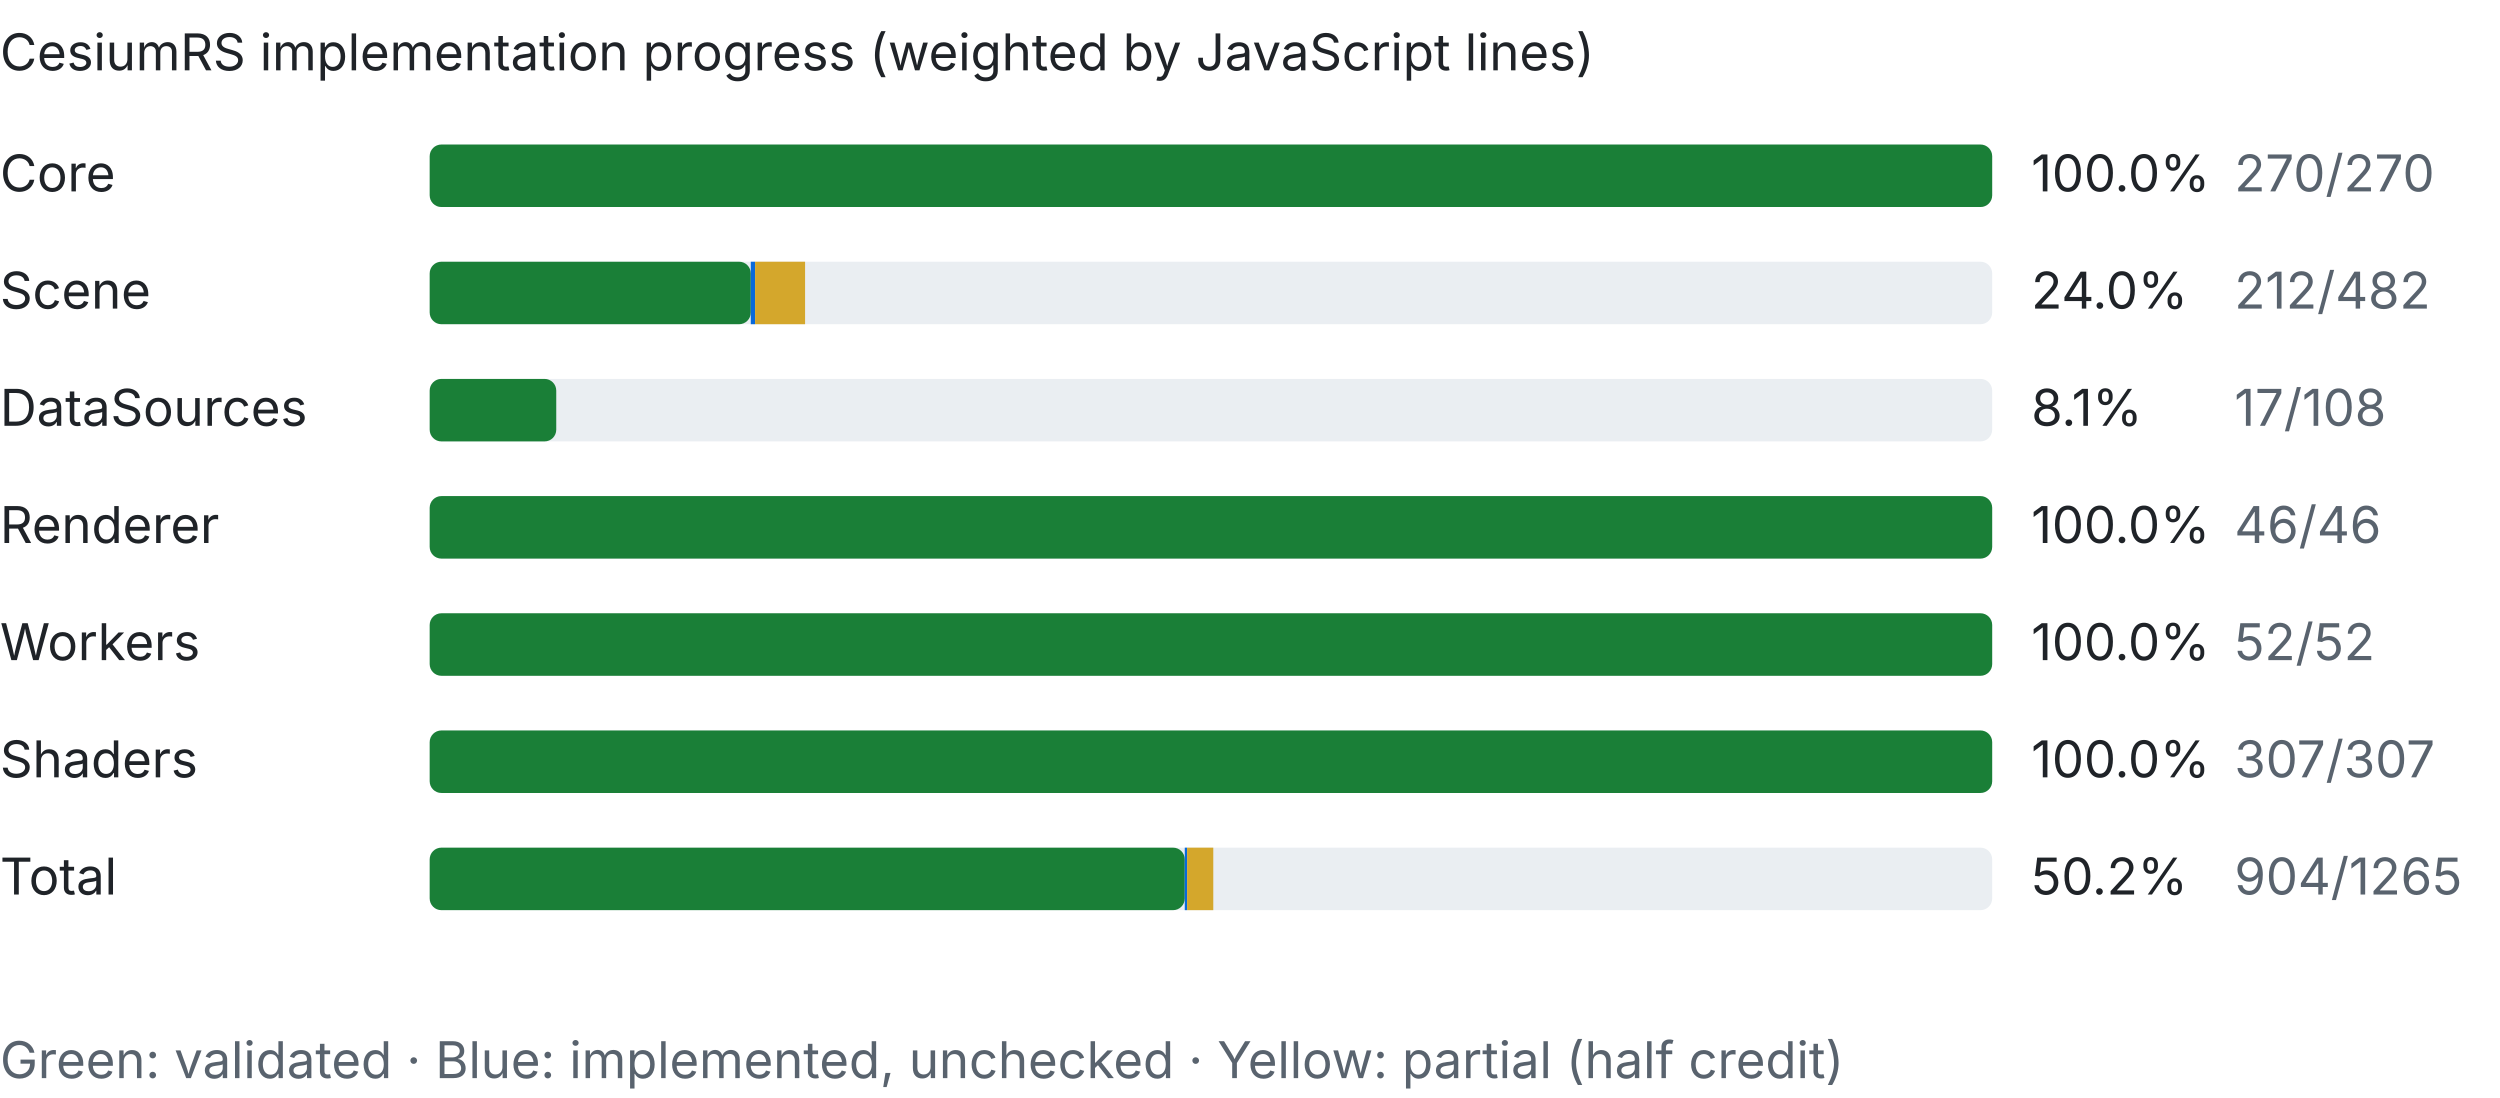
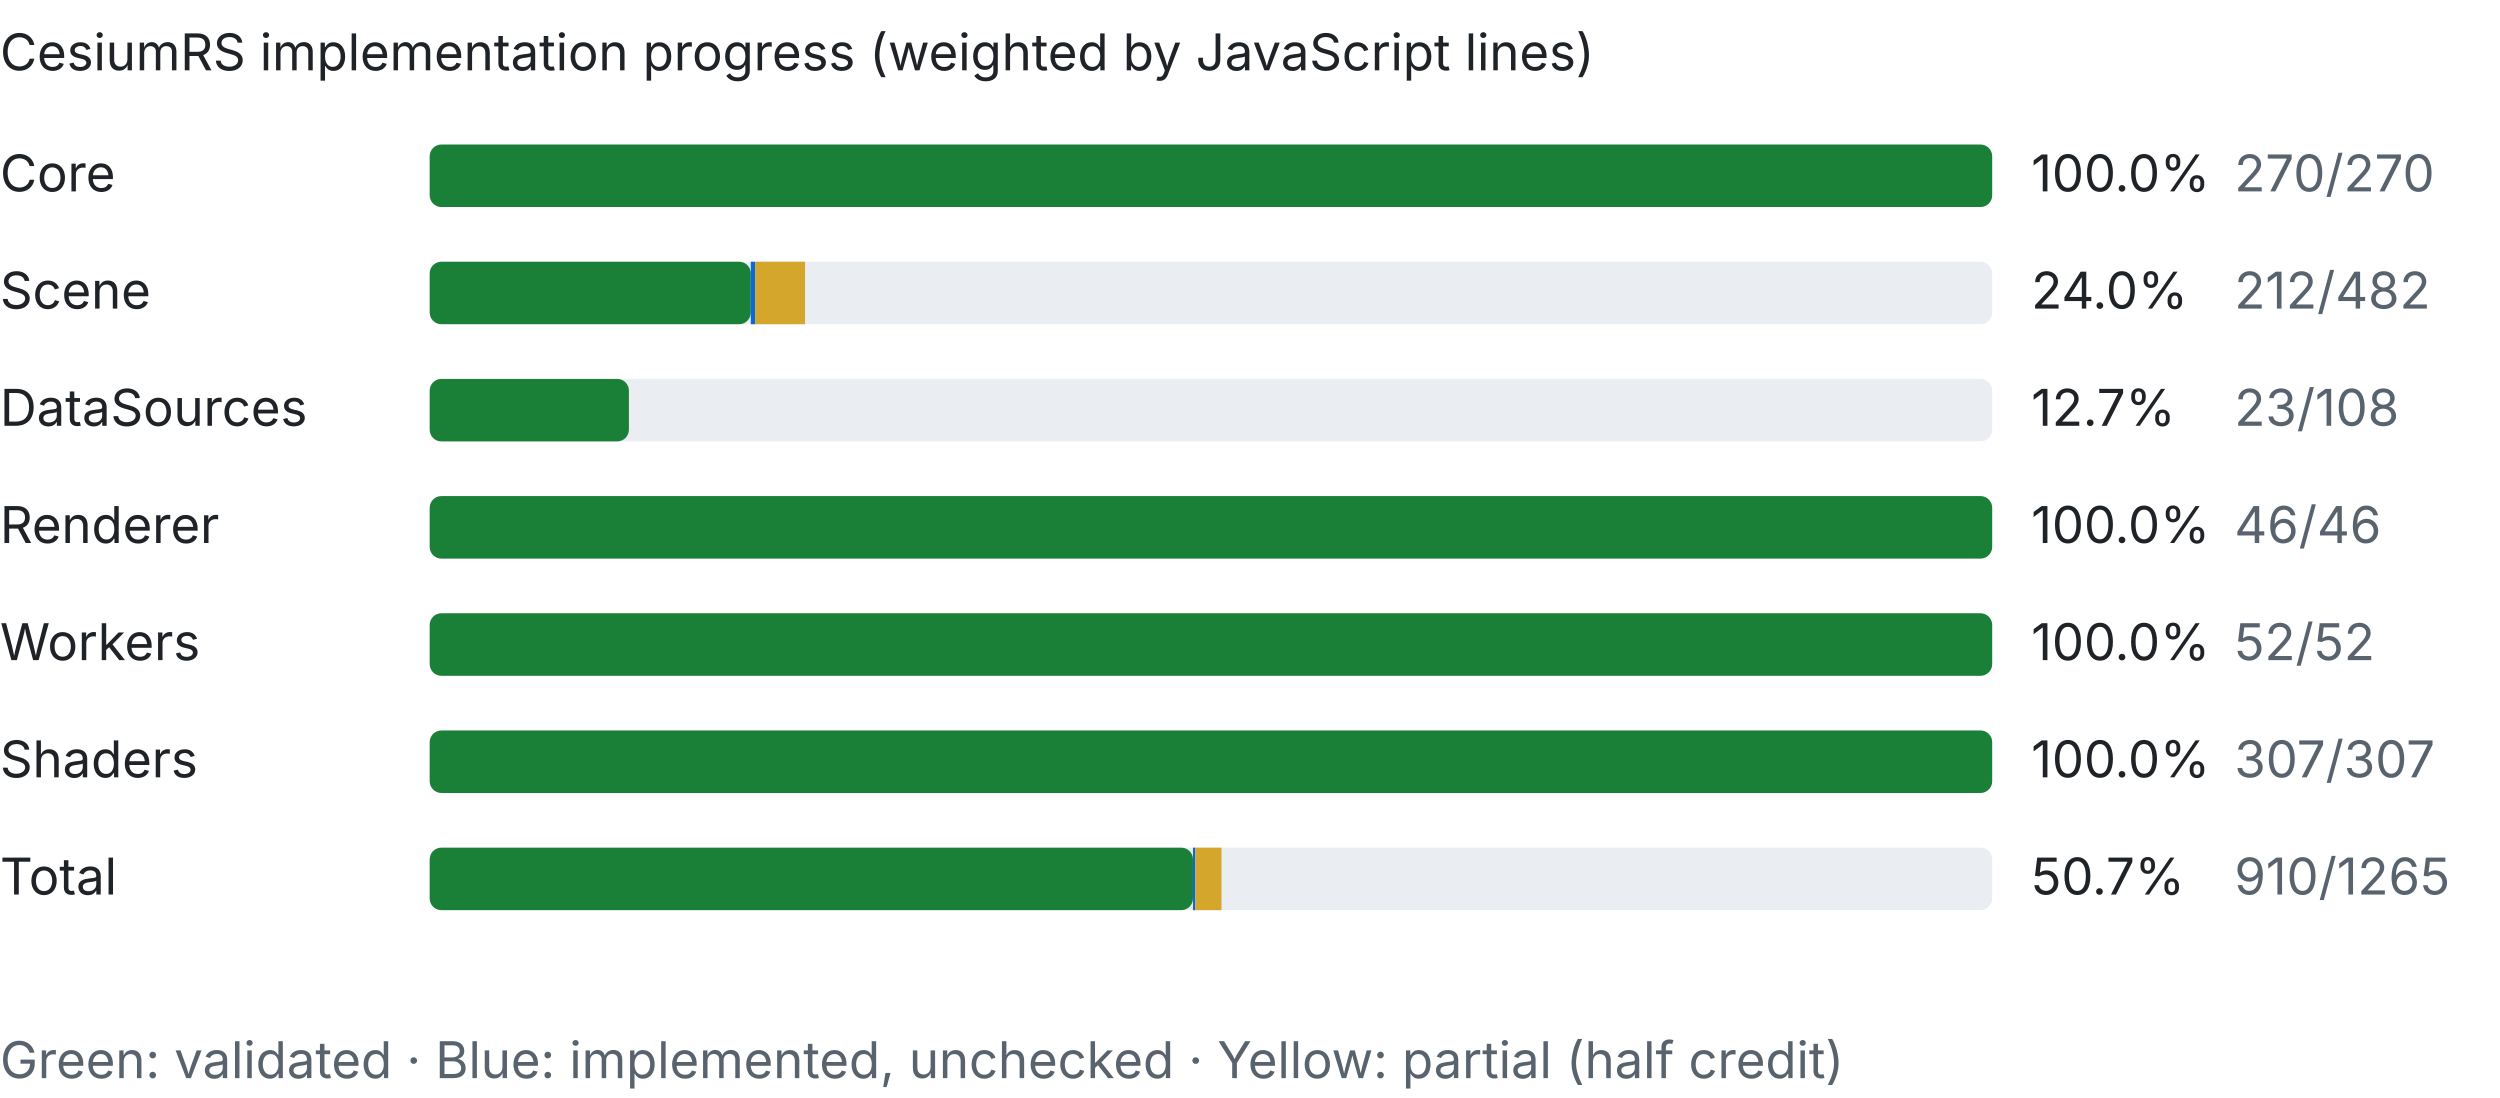
<svg xmlns="http://www.w3.org/2000/svg" width="640" height="281" viewBox="0 0 640 281">
  <style>text{font:13px system-ui,-apple-system,Segoe UI,sans-serif;fill:#1f2328}.dim{fill:#59636e}.bg{fill:#eaeef2}.done{fill:#1a7f37}.part{fill:#d4a72c}.unchecked{fill:#0969da}@media (prefers-color-scheme:dark){text{fill:#e6edf3}.dim{fill:#9198a1}.bg{fill:#30363d}.done{fill:#3fb950}}</style>
  <text x="0" y="18" font-weight="600">CesiumRS implementation progress (weighted by JavaScript lines)</text>
  <text x="0" y="49">Core</text>
  <rect class="bg" x="110" y="37" width="400" height="16" rx="3" />
  <rect class="done" x="110" y="37" width="400.0" height="16" rx="3" />
  <text x="520" y="49">100.0%</text>
  <text class="dim" x="572" y="49">270/270</text>
  <text x="0" y="79">Scene</text>
  <rect class="bg" x="110" y="67" width="400" height="16" rx="3" />
  <rect class="done" x="110" y="67" width="82.2" height="16" rx="3" />
  <rect class="unchecked" x="192.2" y="67" width="1.1" height="16" />
  <rect class="part" x="193.3" y="67" width="12.8" height="16" />
  <text x="520" y="79">24.0%</text>
  <text class="dim" x="572" y="79">212/482</text>
  <text x="0" y="109">DataSources</text>
  <rect class="bg" x="110" y="97" width="400" height="16" rx="3" />
-   <rect class="done" x="110" y="97" width="32.4" height="16" rx="3" />
-   <text x="520" y="109">8.1%</text>
-   <text class="dim" x="572" y="109">17/108</text>
+   <rect class="done" x="110" y="97" width="51.0" height="16" rx="3" />
+   <text x="520" y="109">12.7%</text>
+   <text class="dim" x="572" y="109">23/108</text>
  <text x="0" y="139">Renderer</text>
  <rect class="bg" x="110" y="127" width="400" height="16" rx="3" />
  <rect class="done" x="110" y="127" width="400.0" height="16" rx="3" />
  <text x="520" y="139">100.0%</text>
  <text class="dim" x="572" y="139">46/46</text>
  <text x="0" y="169">Workers</text>
  <rect class="bg" x="110" y="157" width="400" height="16" rx="3" />
  <rect class="done" x="110" y="157" width="400.0" height="16" rx="3" />
  <text x="520" y="169">100.0%</text>
  <text class="dim" x="572" y="169">52/52</text>
  <text x="0" y="199">Shaders</text>
  <rect class="bg" x="110" y="187" width="400" height="16" rx="3" />
  <rect class="done" x="110" y="187" width="400.0" height="16" rx="3" />
  <text x="520" y="199">100.0%</text>
  <text class="dim" x="572" y="199">307/307</text>
  <text x="0" y="229" font-weight="600">Total</text>
  <rect class="bg" x="110" y="217" width="400" height="16" rx="3" />
-   <rect class="done" x="110" y="217" width="193.3" height="16" rx="3" />
-   <rect class="unchecked" x="303.3" y="217" width="0.6" height="16" />
-   <rect class="part" x="303.9" y="217" width="6.7" height="16" />
-   <text x="520" y="229" font-weight="600">50.2%</text>
-   <text class="dim" x="572" y="229">904/1265</text>
+   <rect class="done" x="110" y="217" width="195.4" height="16" rx="3" />
+   <rect class="unchecked" x="305.4" y="217" width="0.6" height="16" />
+   <rect class="part" x="306.0" y="217" width="6.7" height="16" />
+   <text x="520" y="229" font-weight="600">50.7%</text>
+   <text class="dim" x="572" y="229">910/1265</text>
  <text class="dim" x="0" y="276">Green: validated · Blue: implemented, unchecked · Yellow: partial (half credit)</text>
</svg>
